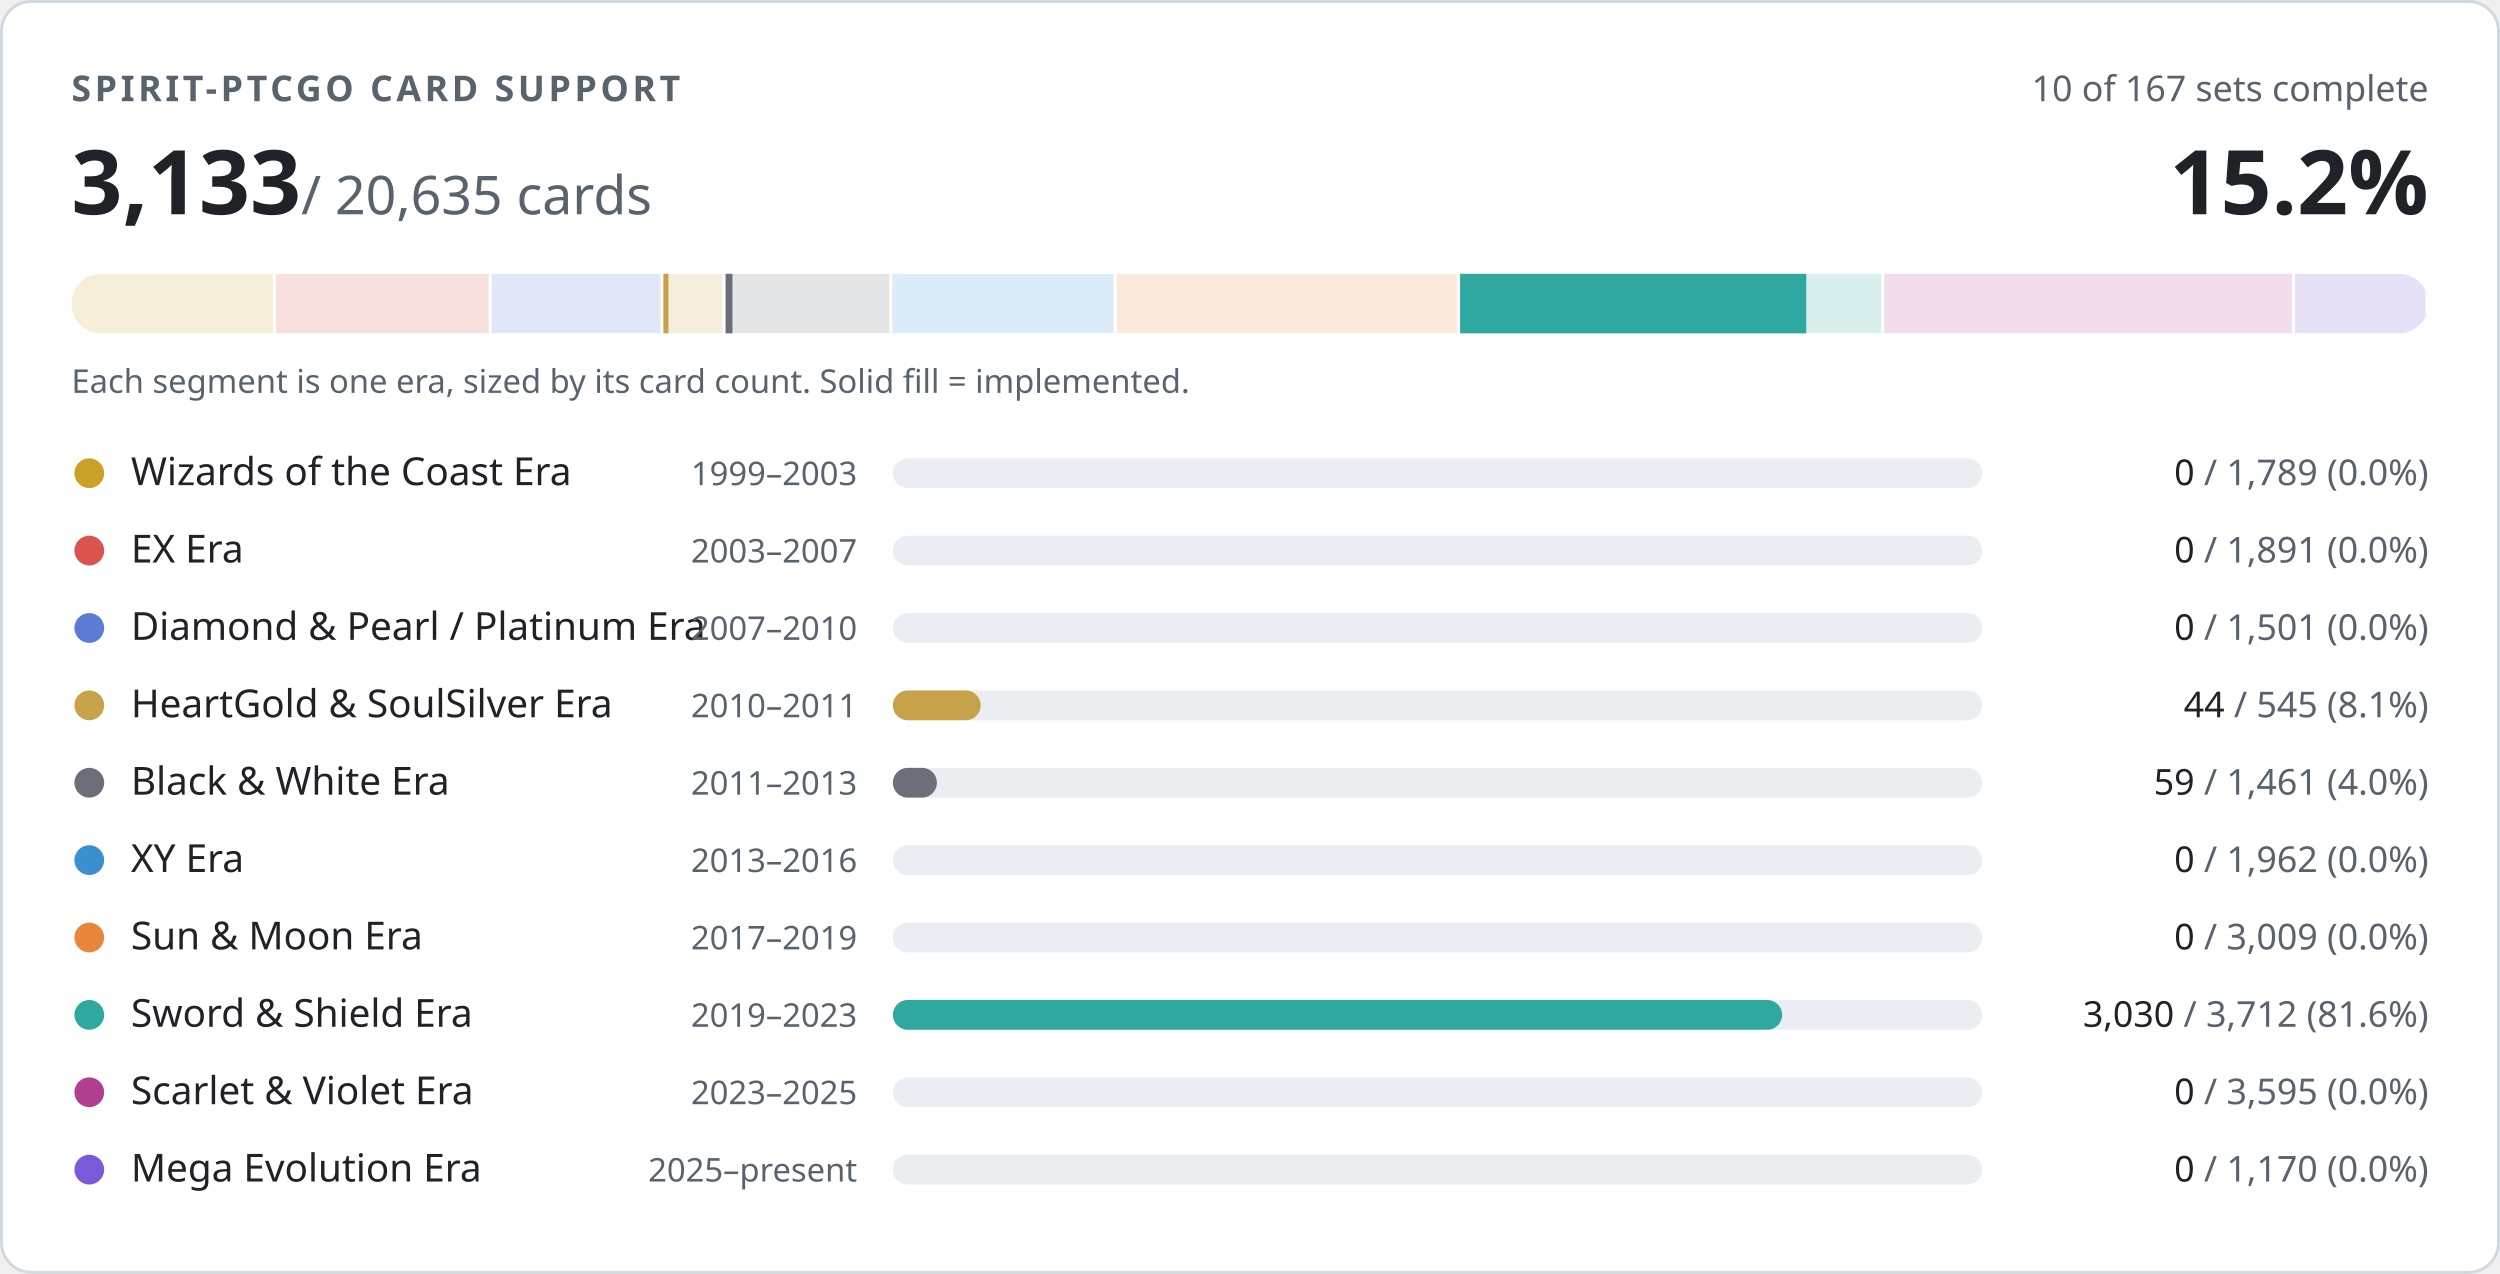
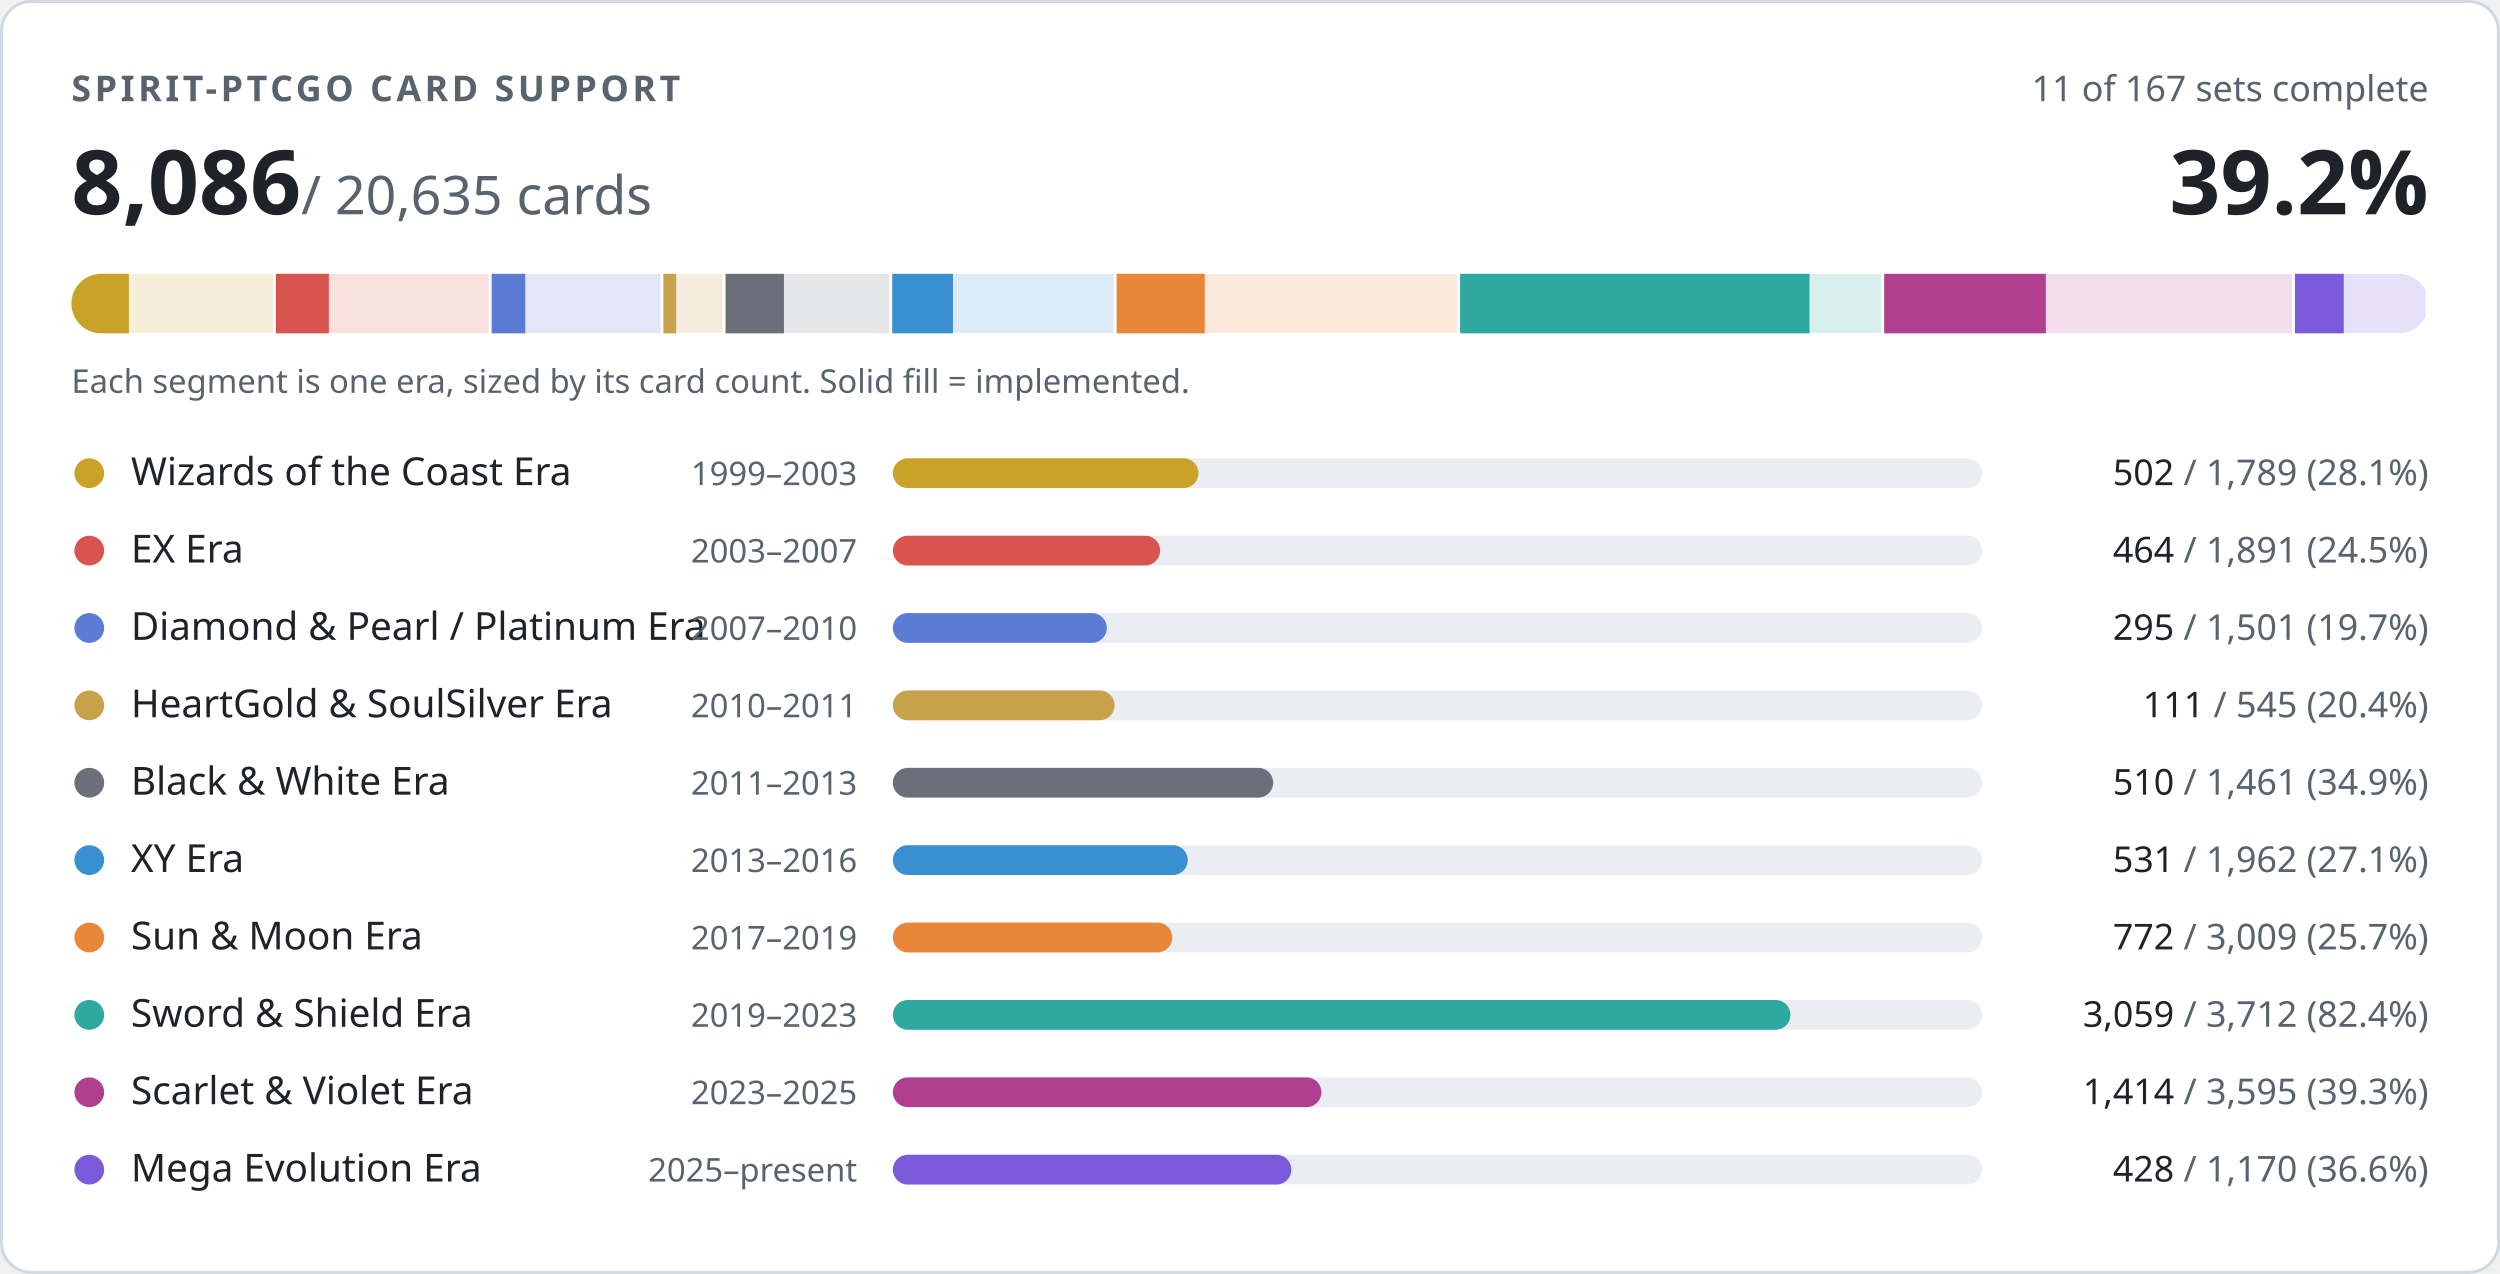
- <svg xmlns="http://www.w3.org/2000/svg" width="840" height="428" viewBox="0 0 840 428" role="img" aria-label="PTCGO Revival card support: 3133 of 20635 cards implemented">
+ <svg xmlns="http://www.w3.org/2000/svg" width="840" height="428" viewBox="0 0 840 428" role="img" aria-label="PTCGO Revival card support: 8086 of 20635 cards implemented">
  <style>
.t{fill:#1f2328}.m{fill:#59636e}.trk{fill:#eaeef2}.bd{stroke:#d1d9e0}.bg{fill:#ffffff}
@media (prefers-color-scheme:dark){.t{fill:#f0f6fc}.m{fill:#9198a1}.trk{fill:#262c36}.bd{stroke:#3d444d}.bg{fill:#0d1117}}
text{font-family:-apple-system,BlinkMacSystemFont,'Segoe UI','Noto Sans',Helvetica,Arial,sans-serif;font-variant-numeric:tabular-nums}
</style>
  <rect class="bg bd" x="0.5" y="0.5" width="839" height="427" rx="10" stroke-width="1" />
  <text class="m" x="24" y="34" font-size="12" font-weight="600" letter-spacing="1.2">SPIRIT-PTCGO CARD SUPPORT</text>
-   <text class="m" x="816" y="34" font-size="12" text-anchor="end">10 of 167 sets complete</text>
-   <text class="t" x="24" y="72" font-size="30" font-weight="700">3,133<tspan class="m" font-size="18" font-weight="400"> / 20,635 cards</tspan>
+   <text class="m" x="816" y="34" font-size="12" text-anchor="end">11 of 167 sets complete</text>
+   <text class="t" x="24" y="72" font-size="30" font-weight="700">8,086<tspan class="m" font-size="18" font-weight="400"> / 20,635 cards</tspan>
  </text>
-   <text class="t" x="816" y="72" font-size="30" font-weight="700" text-anchor="end">15.2%</text>
+   <text class="t" x="816" y="72" font-size="30" font-weight="700" text-anchor="end">39.2%</text>
  <clipPath id="strip">
    <rect x="24" y="92" width="792" height="20" rx="10" />
  </clipPath>
  <g clip-path="url(#strip)">
    <rect x="24.0" y="92" width="68.7" height="20" fill="#c9a227" opacity="0.18" />
+     <rect x="24.0" y="92" width="19.3" height="20" fill="#c9a227" />
    <rect x="91.7" y="92" width="2" height="20" class="bg" />
    <rect x="92.7" y="92" width="72.6" height="20" fill="#d9534f" opacity="0.18" />
+     <rect x="92.7" y="92" width="17.8" height="20" fill="#d9534f" />
    <rect x="164.2" y="92" width="2" height="20" class="bg" />
    <rect x="165.2" y="92" width="57.6" height="20" fill="#5b7bd5" opacity="0.18" />
+     <rect x="165.2" y="92" width="11.3" height="20" fill="#5b7bd5" />
    <rect x="221.9" y="92" width="2" height="20" class="bg" />
    <rect x="222.9" y="92" width="20.9" height="20" fill="#c8a24a" opacity="0.18" />
-     <rect x="222.9" y="92" width="1.7" height="20" fill="#c8a24a" />
+     <rect x="222.9" y="92" width="4.3" height="20" fill="#c8a24a" />
    <rect x="242.8" y="92" width="2" height="20" class="bg" />
    <rect x="243.8" y="92" width="56.1" height="20" fill="#6c6f7a" opacity="0.18" />
-     <rect x="243.8" y="92" width="2.3" height="20" fill="#6c6f7a" />
+     <rect x="243.8" y="92" width="19.6" height="20" fill="#6c6f7a" />
    <rect x="298.8" y="92" width="2" height="20" class="bg" />
    <rect x="299.8" y="92" width="75.3" height="20" fill="#3a8fd0" opacity="0.18" />
+     <rect x="299.8" y="92" width="20.4" height="20" fill="#3a8fd0" />
    <rect x="374.2" y="92" width="2" height="20" class="bg" />
    <rect x="375.2" y="92" width="115.5" height="20" fill="#e8873a" opacity="0.18" />
+     <rect x="375.2" y="92" width="29.6" height="20" fill="#e8873a" />
    <rect x="489.6" y="92" width="2" height="20" class="bg" />
    <rect x="490.6" y="92" width="142.5" height="20" fill="#2fa8a0" opacity="0.18" />
-     <rect x="490.6" y="92" width="116.3" height="20" fill="#2fa8a0" />
+     <rect x="490.6" y="92" width="117.4" height="20" fill="#2fa8a0" />
    <rect x="632.1" y="92" width="2" height="20" class="bg" />
    <rect x="633.1" y="92" width="138.0" height="20" fill="#b0408f" opacity="0.18" />
+     <rect x="633.1" y="92" width="54.3" height="20" fill="#b0408f" />
    <rect x="770.1" y="92" width="2" height="20" class="bg" />
    <rect x="771.1" y="92" width="44.9" height="20" fill="#7a5ad8" opacity="0.18" />
+     <rect x="771.1" y="92" width="16.4" height="20" fill="#7a5ad8" />
    <rect x="815.0" y="92" width="2" height="20" class="bg" />
  </g>
  <text class="m" x="24" y="132" font-size="11">Each segment is one era, sized by its card count. Solid fill = implemented.</text>
  <circle cx="30" cy="159" r="5" fill="#c9a227" />
  <text class="t" x="44" y="163" font-size="13">Wizards of the Coast Era</text>
  <text class="m" x="288" y="163" font-size="11" text-anchor="end">1999–2003</text>
  <rect class="trk" x="300" y="154" width="366" height="10" rx="5" />
+   <rect x="300" y="154" width="102.7" height="10" rx="5" fill="#c9a227" />
  <text class="m" x="816" y="163" font-size="12" text-anchor="end">
-     <tspan class="t">0</tspan> / 1,789 (0.0%)</text>
+     <tspan class="t">502</tspan> / 1,789 (28.1%)</text>
  <circle cx="30" cy="185" r="5" fill="#d9534f" />
  <text class="t" x="44" y="189" font-size="13">EX Era</text>
  <text class="m" x="288" y="189" font-size="11" text-anchor="end">2003–2007</text>
  <rect class="trk" x="300" y="180" width="366" height="10" rx="5" />
+   <rect x="300" y="180" width="89.8" height="10" rx="5" fill="#d9534f" />
  <text class="m" x="816" y="189" font-size="12" text-anchor="end">
-     <tspan class="t">0</tspan> / 1,891 (0.0%)</text>
+     <tspan class="t">464</tspan> / 1,891 (24.5%)</text>
  <circle cx="30" cy="211" r="5" fill="#5b7bd5" />
  <text class="t" x="44" y="215" font-size="13">Diamond &amp; Pearl / Platinum Era</text>
  <text class="m" x="288" y="215" font-size="11" text-anchor="end">2007–2010</text>
  <rect class="trk" x="300" y="206" width="366" height="10" rx="5" />
+   <rect x="300" y="206" width="71.9" height="10" rx="5" fill="#5b7bd5" />
  <text class="m" x="816" y="215" font-size="12" text-anchor="end">
-     <tspan class="t">0</tspan> / 1,501 (0.0%)</text>
+     <tspan class="t">295</tspan> / 1,501 (19.7%)</text>
  <circle cx="30" cy="237" r="5" fill="#c8a24a" />
  <text class="t" x="44" y="241" font-size="13">HeartGold &amp; SoulSilver Era</text>
  <text class="m" x="288" y="241" font-size="11" text-anchor="end">2010–2011</text>
  <rect class="trk" x="300" y="232" width="366" height="10" rx="5" />
-   <rect x="300" y="232" width="29.5" height="10" rx="5" fill="#c8a24a" />
+   <rect x="300" y="232" width="74.5" height="10" rx="5" fill="#c8a24a" />
  <text class="m" x="816" y="241" font-size="12" text-anchor="end">
-     <tspan class="t">44</tspan> / 545 (8.1%)</text>
+     <tspan class="t">111</tspan> / 545 (20.4%)</text>
  <circle cx="30" cy="263" r="5" fill="#6c6f7a" />
  <text class="t" x="44" y="267" font-size="13">Black &amp; White Era</text>
  <text class="m" x="288" y="267" font-size="11" text-anchor="end">2011–2013</text>
  <rect class="trk" x="300" y="258" width="366" height="10" rx="5" />
-   <rect x="300" y="258" width="14.8" height="10" rx="5" fill="#6c6f7a" />
+   <rect x="300" y="258" width="127.8" height="10" rx="5" fill="#6c6f7a" />
  <text class="m" x="816" y="267" font-size="12" text-anchor="end">
-     <tspan class="t">59</tspan> / 1,461 (4.0%)</text>
+     <tspan class="t">510</tspan> / 1,461 (34.9%)</text>
  <circle cx="30" cy="289" r="5" fill="#3a8fd0" />
  <text class="t" x="44" y="293" font-size="13">XY Era</text>
  <text class="m" x="288" y="293" font-size="11" text-anchor="end">2013–2016</text>
  <rect class="trk" x="300" y="284" width="366" height="10" rx="5" />
+   <rect x="300" y="284" width="99.1" height="10" rx="5" fill="#3a8fd0" />
  <text class="m" x="816" y="293" font-size="12" text-anchor="end">
-     <tspan class="t">0</tspan> / 1,962 (0.0%)</text>
+     <tspan class="t">531</tspan> / 1,962 (27.1%)</text>
  <circle cx="30" cy="315" r="5" fill="#e8873a" />
  <text class="t" x="44" y="319" font-size="13">Sun &amp; Moon Era</text>
  <text class="m" x="288" y="319" font-size="11" text-anchor="end">2017–2019</text>
  <rect class="trk" x="300" y="310" width="366" height="10" rx="5" />
+   <rect x="300" y="310" width="93.9" height="10" rx="5" fill="#e8873a" />
  <text class="m" x="816" y="319" font-size="12" text-anchor="end">
-     <tspan class="t">0</tspan> / 3,009 (0.0%)</text>
+     <tspan class="t">772</tspan> / 3,009 (25.7%)</text>
  <circle cx="30" cy="341" r="5" fill="#2fa8a0" />
  <text class="t" x="44" y="345" font-size="13">Sword &amp; Shield Era</text>
  <text class="m" x="288" y="345" font-size="11" text-anchor="end">2019–2023</text>
  <rect class="trk" x="300" y="336" width="366" height="10" rx="5" />
-   <rect x="300" y="336" width="298.8" height="10" rx="5" fill="#2fa8a0" />
+   <rect x="300" y="336" width="301.6" height="10" rx="5" fill="#2fa8a0" />
  <text class="m" x="816" y="345" font-size="12" text-anchor="end">
-     <tspan class="t">3,030</tspan> / 3,712 (81.6%)</text>
+     <tspan class="t">3,059</tspan> / 3,712 (82.4%)</text>
  <circle cx="30" cy="367" r="5" fill="#b0408f" />
  <text class="t" x="44" y="371" font-size="13">Scarlet &amp; Violet Era</text>
  <text class="m" x="288" y="371" font-size="11" text-anchor="end">2023–2025</text>
  <rect class="trk" x="300" y="362" width="366" height="10" rx="5" />
+   <rect x="300" y="362" width="144.0" height="10" rx="5" fill="#b0408f" />
  <text class="m" x="816" y="371" font-size="12" text-anchor="end">
-     <tspan class="t">0</tspan> / 3,595 (0.0%)</text>
+     <tspan class="t">1,414</tspan> / 3,595 (39.3%)</text>
  <circle cx="30" cy="393" r="5" fill="#7a5ad8" />
  <text class="t" x="44" y="397" font-size="13">Mega Evolution Era</text>
  <text class="m" x="288" y="397" font-size="11" text-anchor="end">2025–present</text>
  <rect class="trk" x="300" y="388" width="366" height="10" rx="5" />
+   <rect x="300" y="388" width="133.9" height="10" rx="5" fill="#7a5ad8" />
  <text class="m" x="816" y="397" font-size="12" text-anchor="end">
-     <tspan class="t">0</tspan> / 1,170 (0.0%)</text>
+     <tspan class="t">428</tspan> / 1,170 (36.6%)</text>
</svg>
